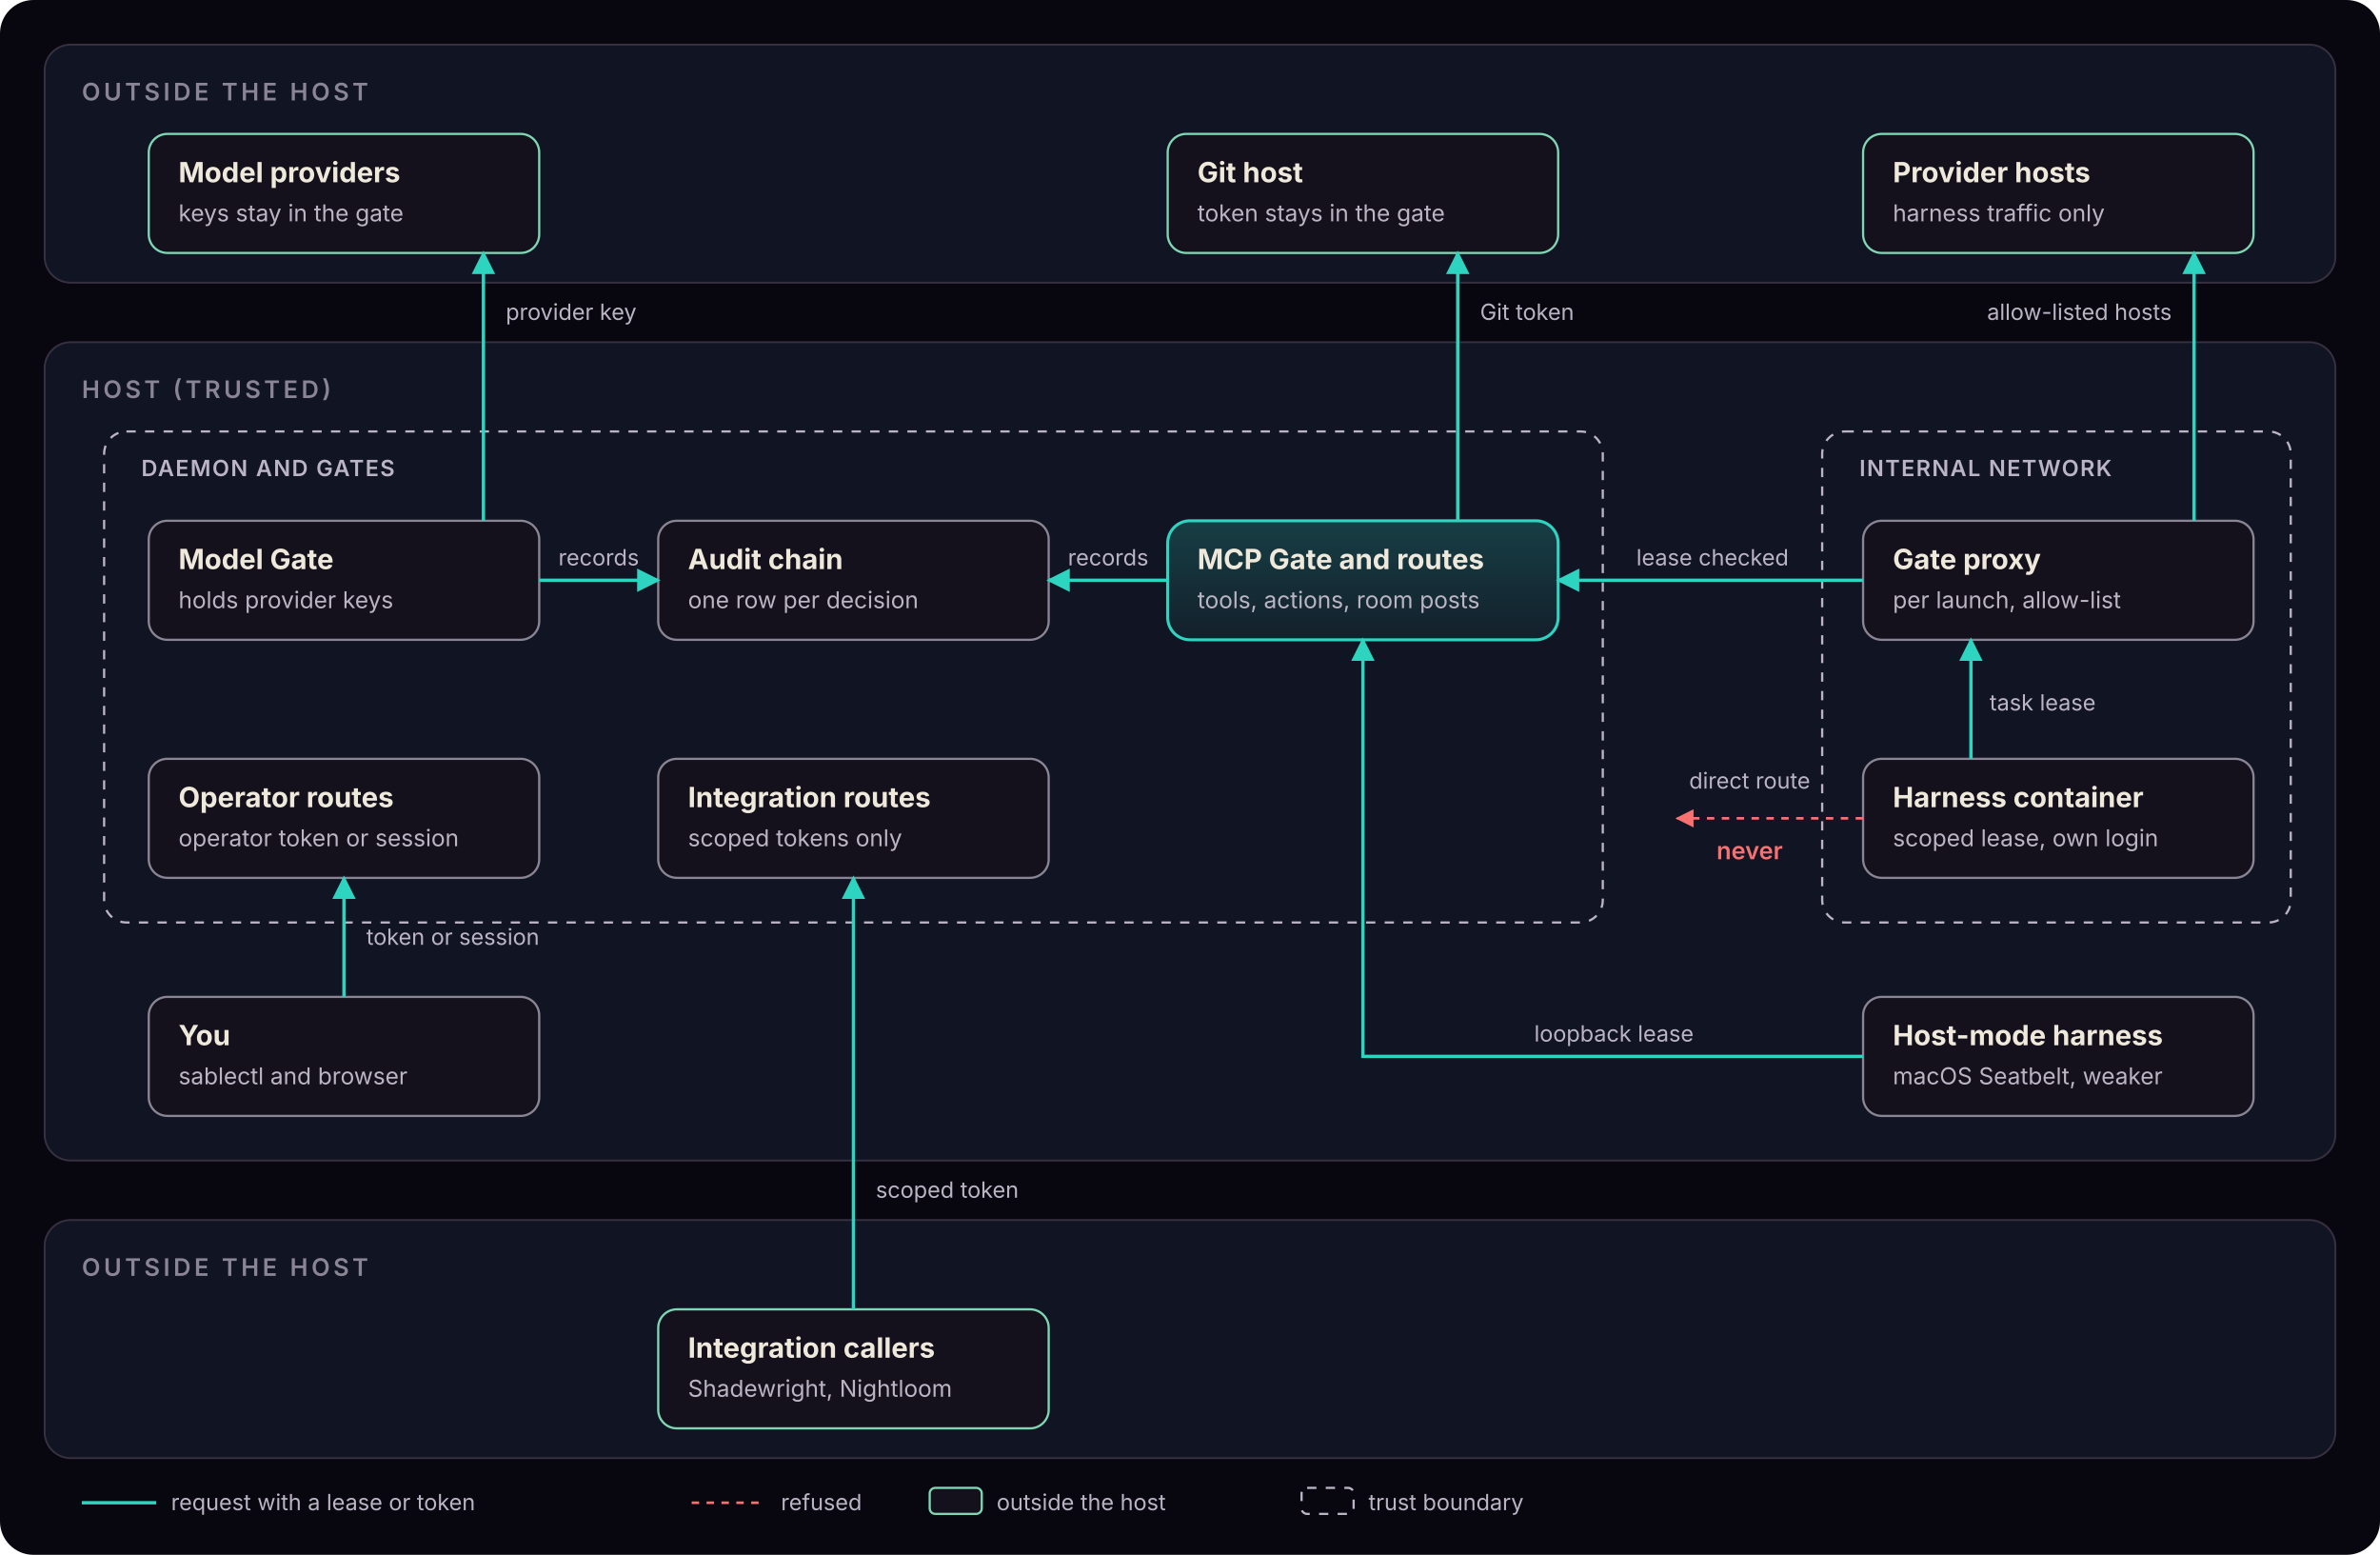
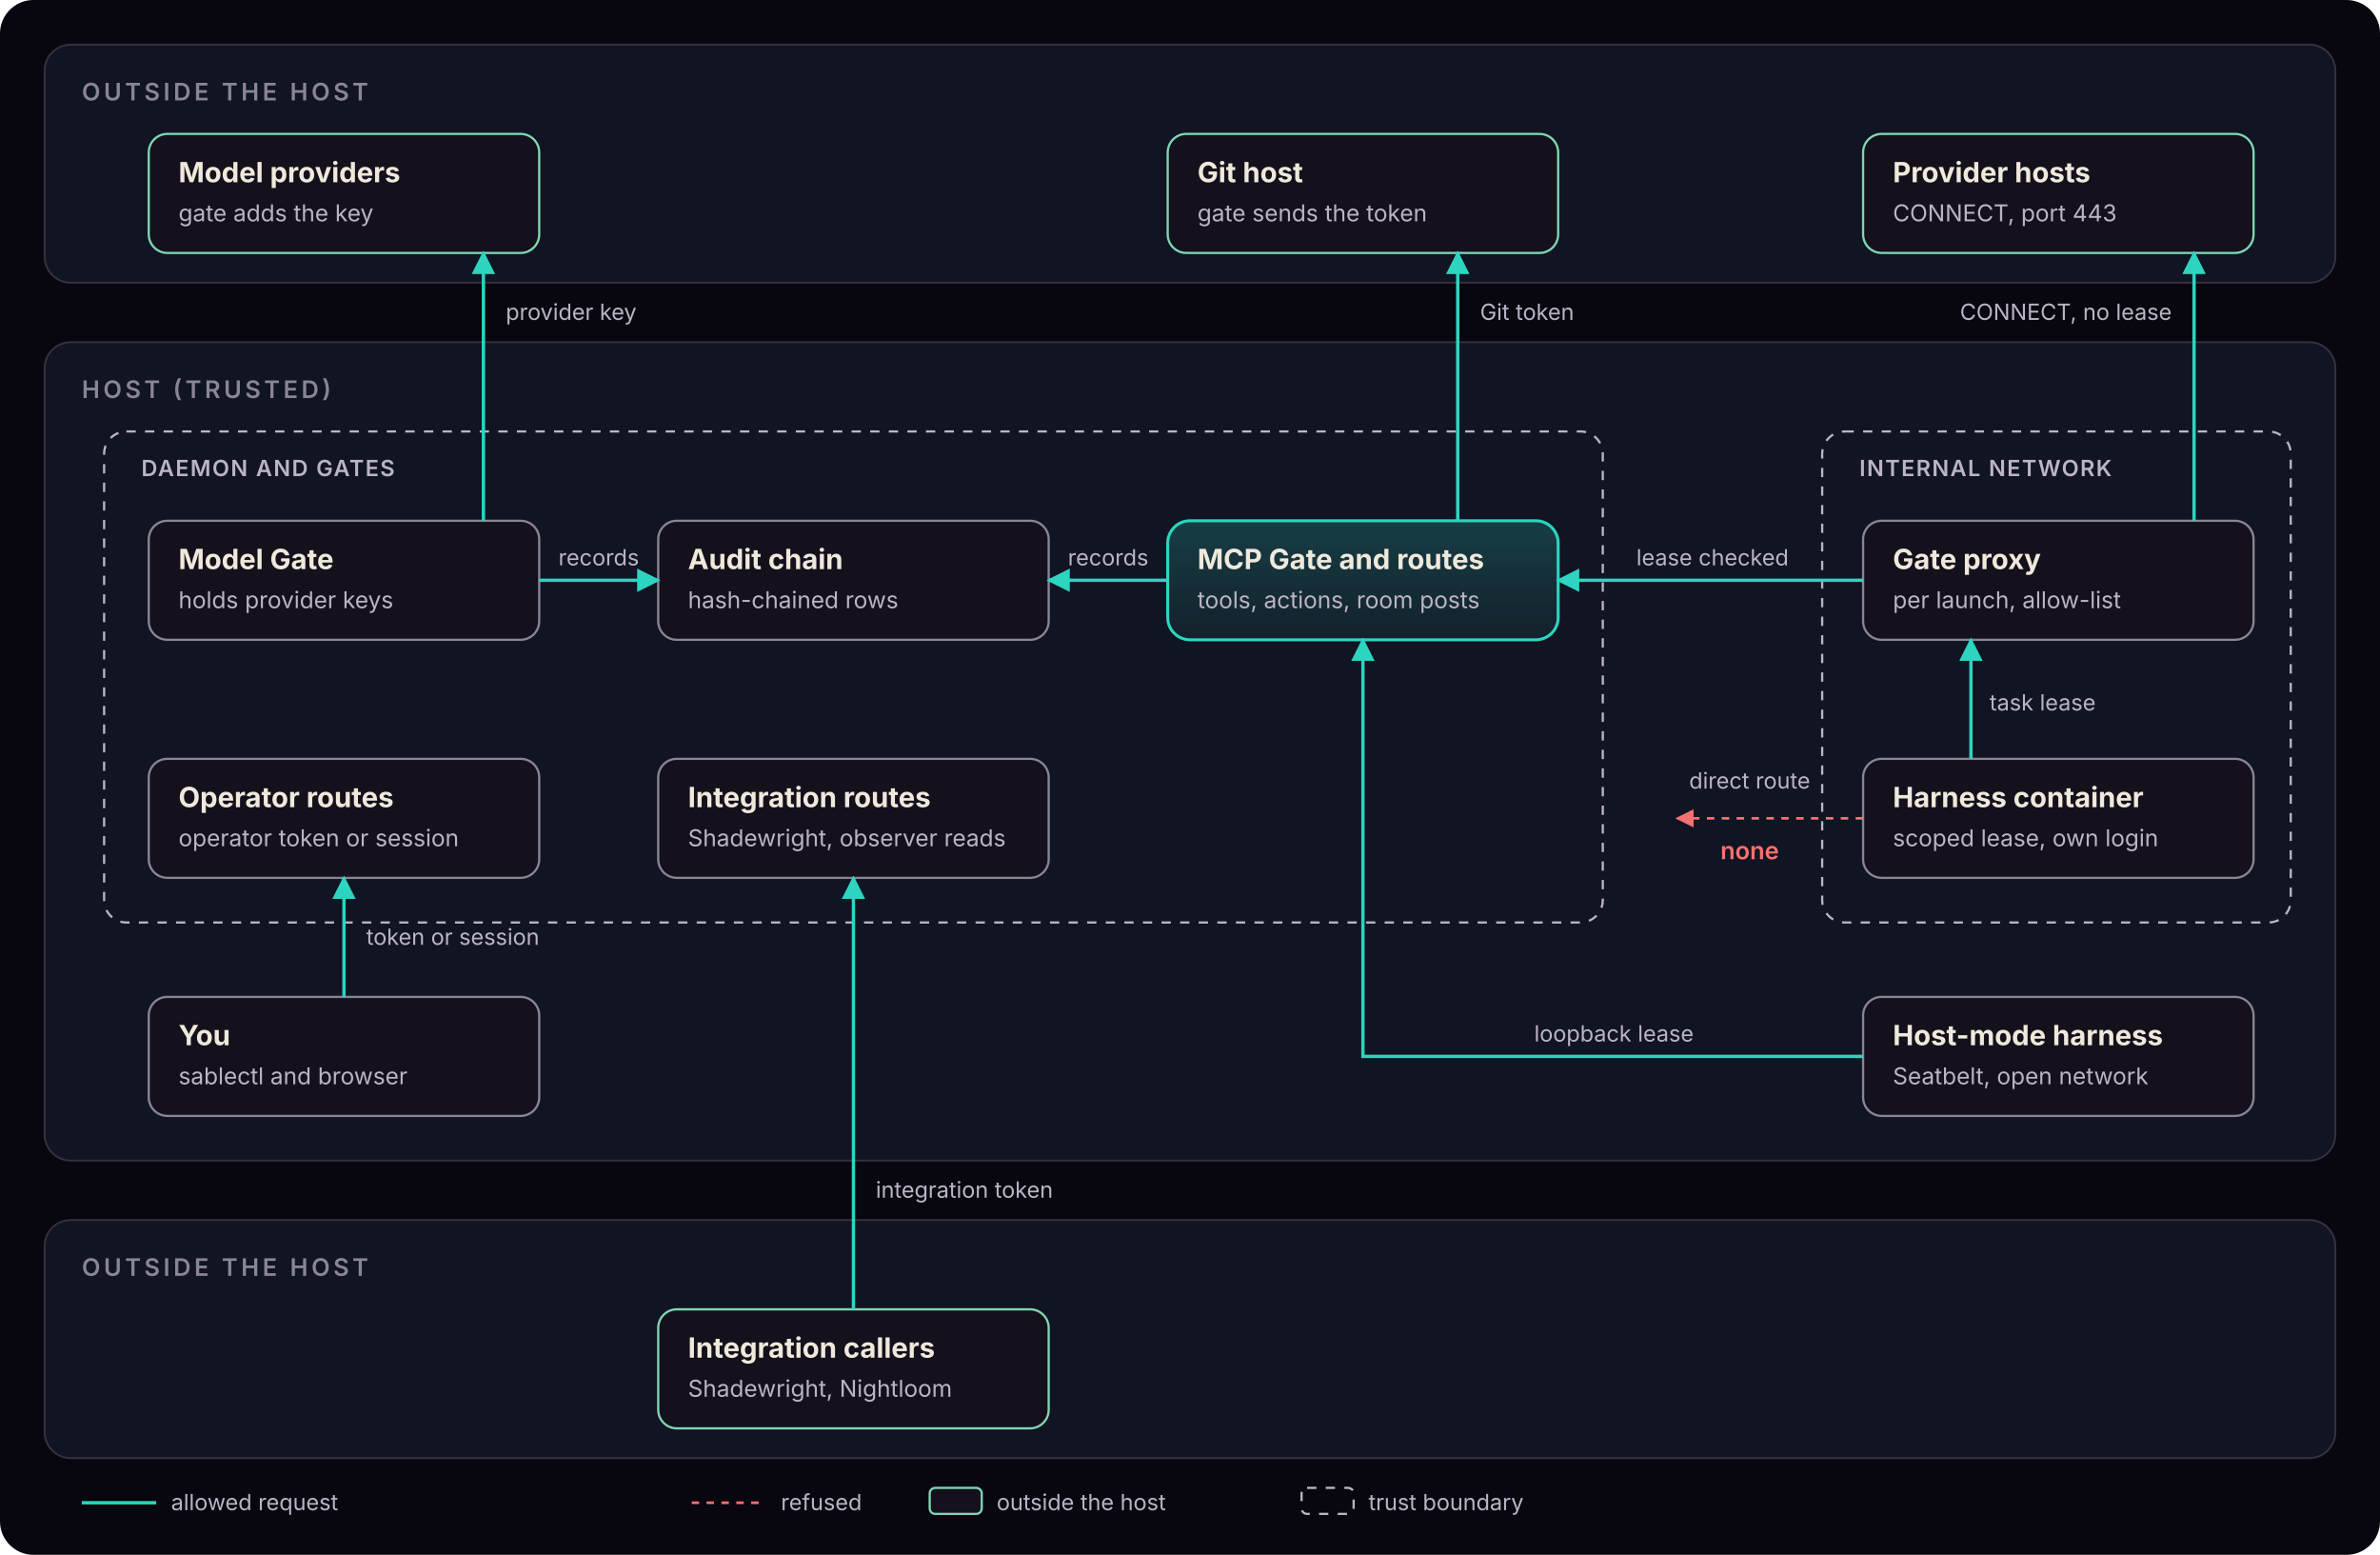
<svg xmlns="http://www.w3.org/2000/svg" viewBox="0 0 1280 836" role="img" aria-labelledby="t d" data-diagram="nested" font-family="system-ui, -apple-system, BlinkMacSystemFont, 'Segoe UI', sans-serif">
  <defs>
    <marker id="a" viewBox="0 0 10 10" refX="9" refY="5" markerWidth="7" markerHeight="7" orient="auto-start-reverse">
      <path d="M0 0 10 5 0 10z" fill="#2dd4bf" />
    </marker>
    <marker id="m" viewBox="0 0 10 10" refX="9" refY="5" markerWidth="7" markerHeight="7" orient="auto-start-reverse">
      <path d="M0 0 10 5 0 10z" fill="#8a8594" />
    </marker>
    <marker id="x" viewBox="0 0 10 10" refX="9" refY="5" markerWidth="7" markerHeight="7" orient="auto-start-reverse">
      <path d="M0 0 10 5 0 10z" fill="#f87171" />
    </marker>
    <linearGradient id="glow" x1="0" y1="0" x2="0" y2="1">
      <stop offset="0" stop-color="#2dd4bf" stop-opacity=".22" />
      <stop offset="1" stop-color="#2dd4bf" stop-opacity=".06" />
    </linearGradient>
    <style>
      .lane{fill:#111422;stroke:#373040}
      .lanet{fill:#8a8594;font-size:13px;font-weight:600;letter-spacing:.14em}
      .box{fill:#14111c;stroke:#8a8594;stroke-width:1.2}
      .key{fill:url(#glow);stroke:#2dd4bf;stroke-width:1.6}
      .ext{fill:#14111c;stroke:#7fd6b4;stroke-width:1.2}
      .frame{fill:none;stroke:#bbb4c5;stroke-dasharray:5 5;stroke-width:1.2}
      .h{fill:#efe9dc;font-size:15px;font-weight:650}
      .s{fill:#bbb4c5;font-size:12.5px}
      .idt{fill:#bbb4c5;font-size:12px;font-weight:600;letter-spacing:.06em}
      .lbl{fill:#bbb4c5;font-size:12px}
      .no{fill:#f87171;font-size:13px;font-weight:600}
      .f{stroke:#2dd4bf;stroke-width:1.8;fill:none}
      .deny{stroke:#f87171;stroke-width:1.4;fill:none;stroke-dasharray:4 4}
    </style>
  </defs>
  <rect width="1280" height="836" rx="18" fill="#08060e" />
  <rect class="lane" x="24" y="24" width="1232" height="128" rx="14" />
  <text class="lanet" x="44" y="54">OUTSIDE THE HOST</text>
  <rect class="ext" x="80" y="72" width="210" height="64" rx="10" />
  <text class="h" x="96" y="98">Model providers</text>
-   <text class="s" x="96" y="119">keys stay in the gate</text>
+   <text class="s" x="96" y="119">gate adds the key</text>
  <rect class="ext" x="628" y="72" width="210" height="64" rx="10" />
  <text class="h" x="644" y="98">Git host</text>
-   <text class="s" x="644" y="119">token stays in the gate</text>
+   <text class="s" x="644" y="119">gate sends the token</text>
  <rect class="ext" x="1002" y="72" width="210" height="64" rx="10" />
  <text class="h" x="1018" y="98">Provider hosts</text>
-   <text class="s" x="1018" y="119">harness traffic only</text>
+   <text class="s" x="1018" y="119">CONNECT, port 443</text>
  <rect class="lane" x="24" y="184" width="1232" height="440" rx="14" />
  <text class="lanet" x="44" y="214">HOST (TRUSTED)</text>
  <rect class="frame" x="56" y="232" width="806" height="264" rx="12" />
  <text class="idt" x="76" y="256">DAEMON AND GATES</text>
  <rect class="frame" x="980" y="232" width="252" height="264" rx="12" />
  <text class="idt" x="1000" y="256">INTERNAL NETWORK</text>
  <rect class="box" x="80" y="280" width="210" height="64" rx="10" />
  <text class="h" x="96" y="306">Model Gate</text>
  <text class="s" x="96" y="327">holds provider keys</text>
  <rect class="box" x="354" y="280" width="210" height="64" rx="10" />
  <text class="h" x="370" y="306">Audit chain</text>
-   <text class="s" x="370" y="327">one row per decision</text>
+   <text class="s" x="370" y="327">hash-chained rows</text>
  <rect class="key" x="628" y="280" width="210" height="64" rx="12" />
  <text class="h" x="644" y="306">MCP Gate and routes</text>
  <text class="s" x="644" y="327">tools, actions, room posts</text>
  <rect class="box" x="80" y="408" width="210" height="64" rx="10" />
  <text class="h" x="96" y="434">Operator routes</text>
  <text class="s" x="96" y="455">operator token or session</text>
  <rect class="box" x="354" y="408" width="210" height="64" rx="10" />
  <text class="h" x="370" y="434">Integration routes</text>
-   <text class="s" x="370" y="455">scoped tokens only</text>
+   <text class="s" x="370" y="455">Shadewright, observer reads</text>
  <rect class="box" x="1002" y="280" width="210" height="64" rx="10" />
  <text class="h" x="1018" y="306">Gate proxy</text>
  <text class="s" x="1018" y="327">per launch, allow-list</text>
  <rect class="box" x="1002" y="408" width="210" height="64" rx="10" />
  <text class="h" x="1018" y="434">Harness container</text>
  <text class="s" x="1018" y="455">scoped lease, own login</text>
  <rect class="box" x="80" y="536" width="210" height="64" rx="10" />
  <text class="h" x="96" y="562">You</text>
  <text class="s" x="96" y="583">sablectl and browser</text>
  <rect class="box" x="1002" y="536" width="210" height="64" rx="10" />
  <text class="h" x="1018" y="562">Host-mode harness</text>
-   <text class="s" x="1018" y="583">macOS Seatbelt, weaker</text>
+   <text class="s" x="1018" y="583">Seatbelt, open network</text>
  <rect class="lane" x="24" y="656" width="1232" height="128" rx="14" />
  <text class="lanet" x="44" y="686">OUTSIDE THE HOST</text>
  <rect class="ext" x="354" y="704" width="210" height="64" rx="10" />
  <text class="h" x="370" y="730">Integration callers</text>
  <text class="s" x="370" y="751">Shadewright, Nightloom</text>
  <path class="f" d="M260 280V136" marker-end="url(#a)" />
  <text class="lbl" x="272" y="172">provider key</text>
  <path class="f" d="M784 280V136" marker-end="url(#a)" />
  <text class="lbl" x="796" y="172">Git token</text>
  <path class="f" d="M1180 280V136" marker-end="url(#a)" />
-   <text class="lbl" x="1168" y="172" text-anchor="end">allow-listed hosts</text>
+   <text class="lbl" x="1168" y="172" text-anchor="end">CONNECT, no lease</text>
  <path class="f" d="M290 312H354" marker-end="url(#a)" />
  <text class="lbl" x="322" y="304" text-anchor="middle">records</text>
  <path class="f" d="M628 312H564" marker-end="url(#a)" />
  <text class="lbl" x="596" y="304" text-anchor="middle">records</text>
  <path class="f" d="M1002 312H838" marker-end="url(#a)" />
  <text class="lbl" x="921" y="304" text-anchor="middle">lease checked</text>
  <path class="f" d="M1060 408V344" marker-end="url(#a)" />
  <text class="lbl" x="1070" y="382">task lease</text>
  <path class="deny" d="M1002 440H902" marker-end="url(#x)" />
  <text class="lbl" x="941" y="424" text-anchor="middle">direct route</text>
-   <text class="no" x="941" y="462" text-anchor="middle">never</text>
+   <text class="no" x="941" y="462" text-anchor="middle">none</text>
  <path class="f" d="M185 536V472" marker-end="url(#a)" />
  <text class="lbl" x="197" y="508">token or session</text>
  <path class="f" d="M459 704V472" marker-end="url(#a)" />
-   <text class="lbl" x="471" y="644">scoped token</text>
+   <text class="lbl" x="471" y="644">integration token</text>
  <path class="f" d="M1002 568H733V344" marker-end="url(#a)" />
  <text class="lbl" x="868" y="560" text-anchor="middle">loopback lease</text>
  <path class="f" d="M44 808H84" />
-   <text class="lbl" x="92" y="812">request with a lease or token</text>
+   <text class="lbl" x="92" y="812">allowed request</text>
  <path class="deny" d="M372 808H412" />
  <text class="lbl" x="420" y="812">refused</text>
  <rect class="ext" x="500" y="800" width="28" height="14" rx="3" />
  <text class="lbl" x="536" y="812">outside the host</text>
  <rect class="frame" x="700" y="800" width="28" height="14" rx="3" />
  <text class="lbl" x="736" y="812">trust boundary</text>
</svg>
